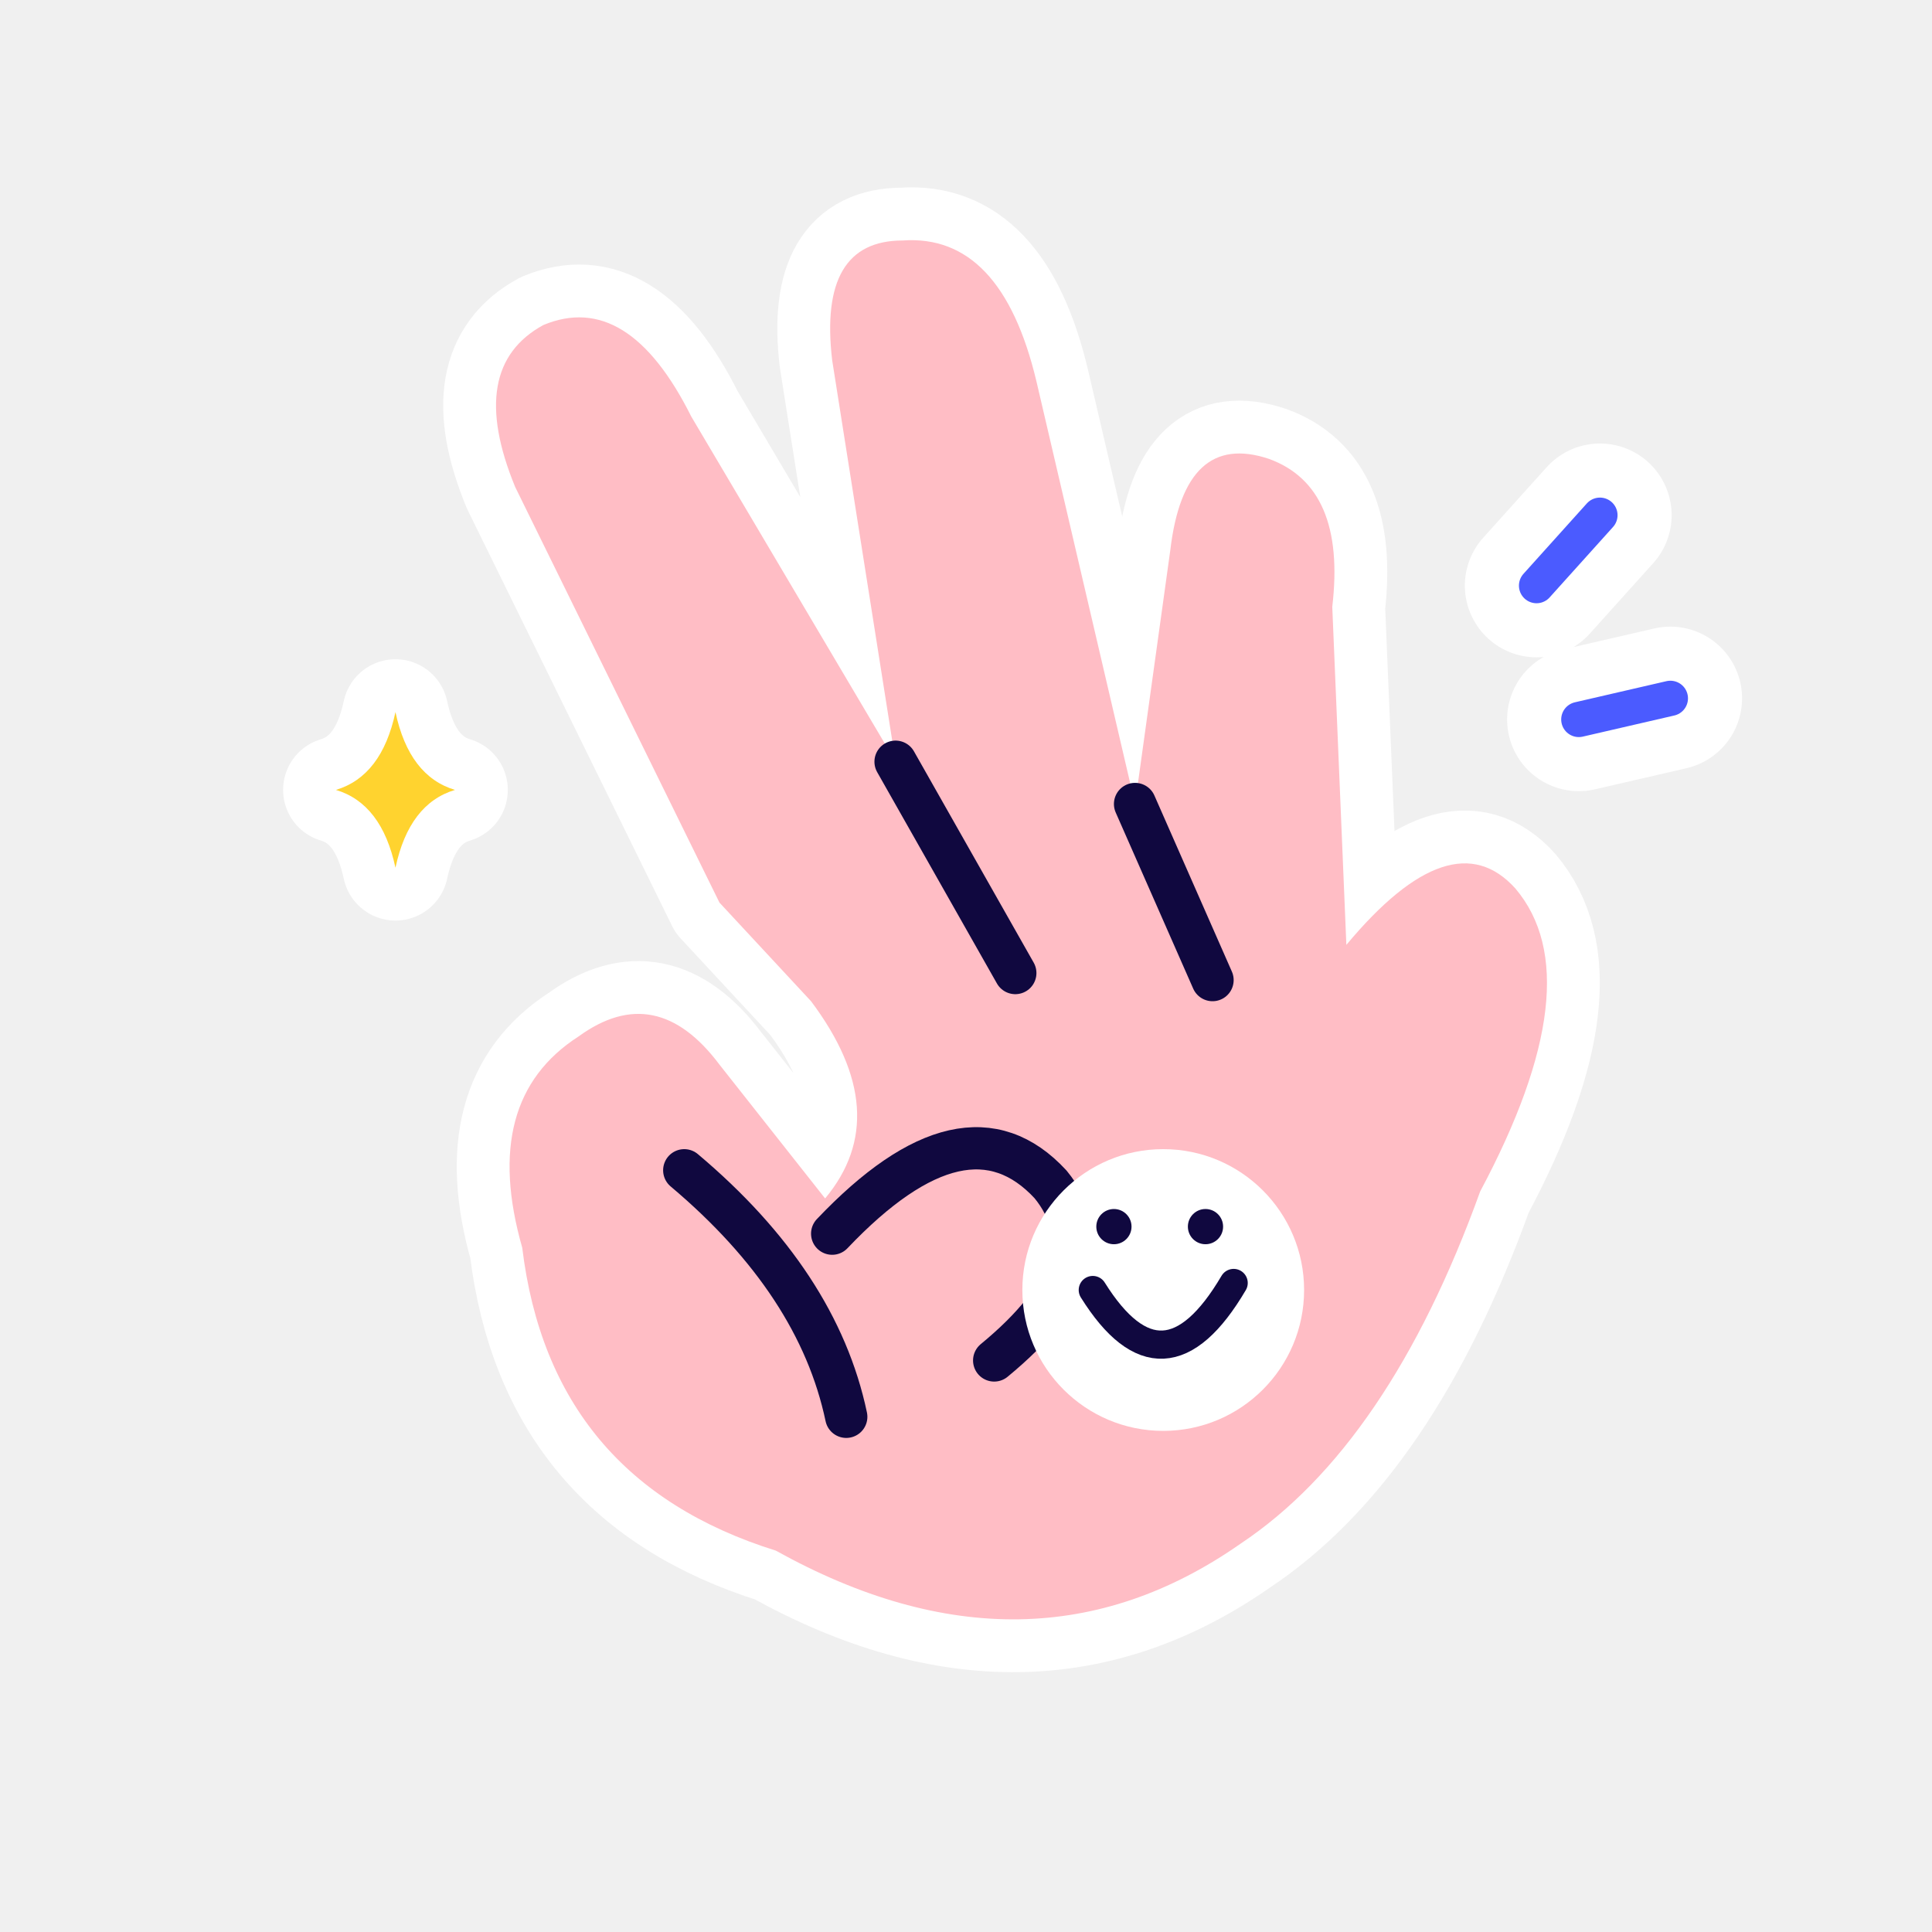
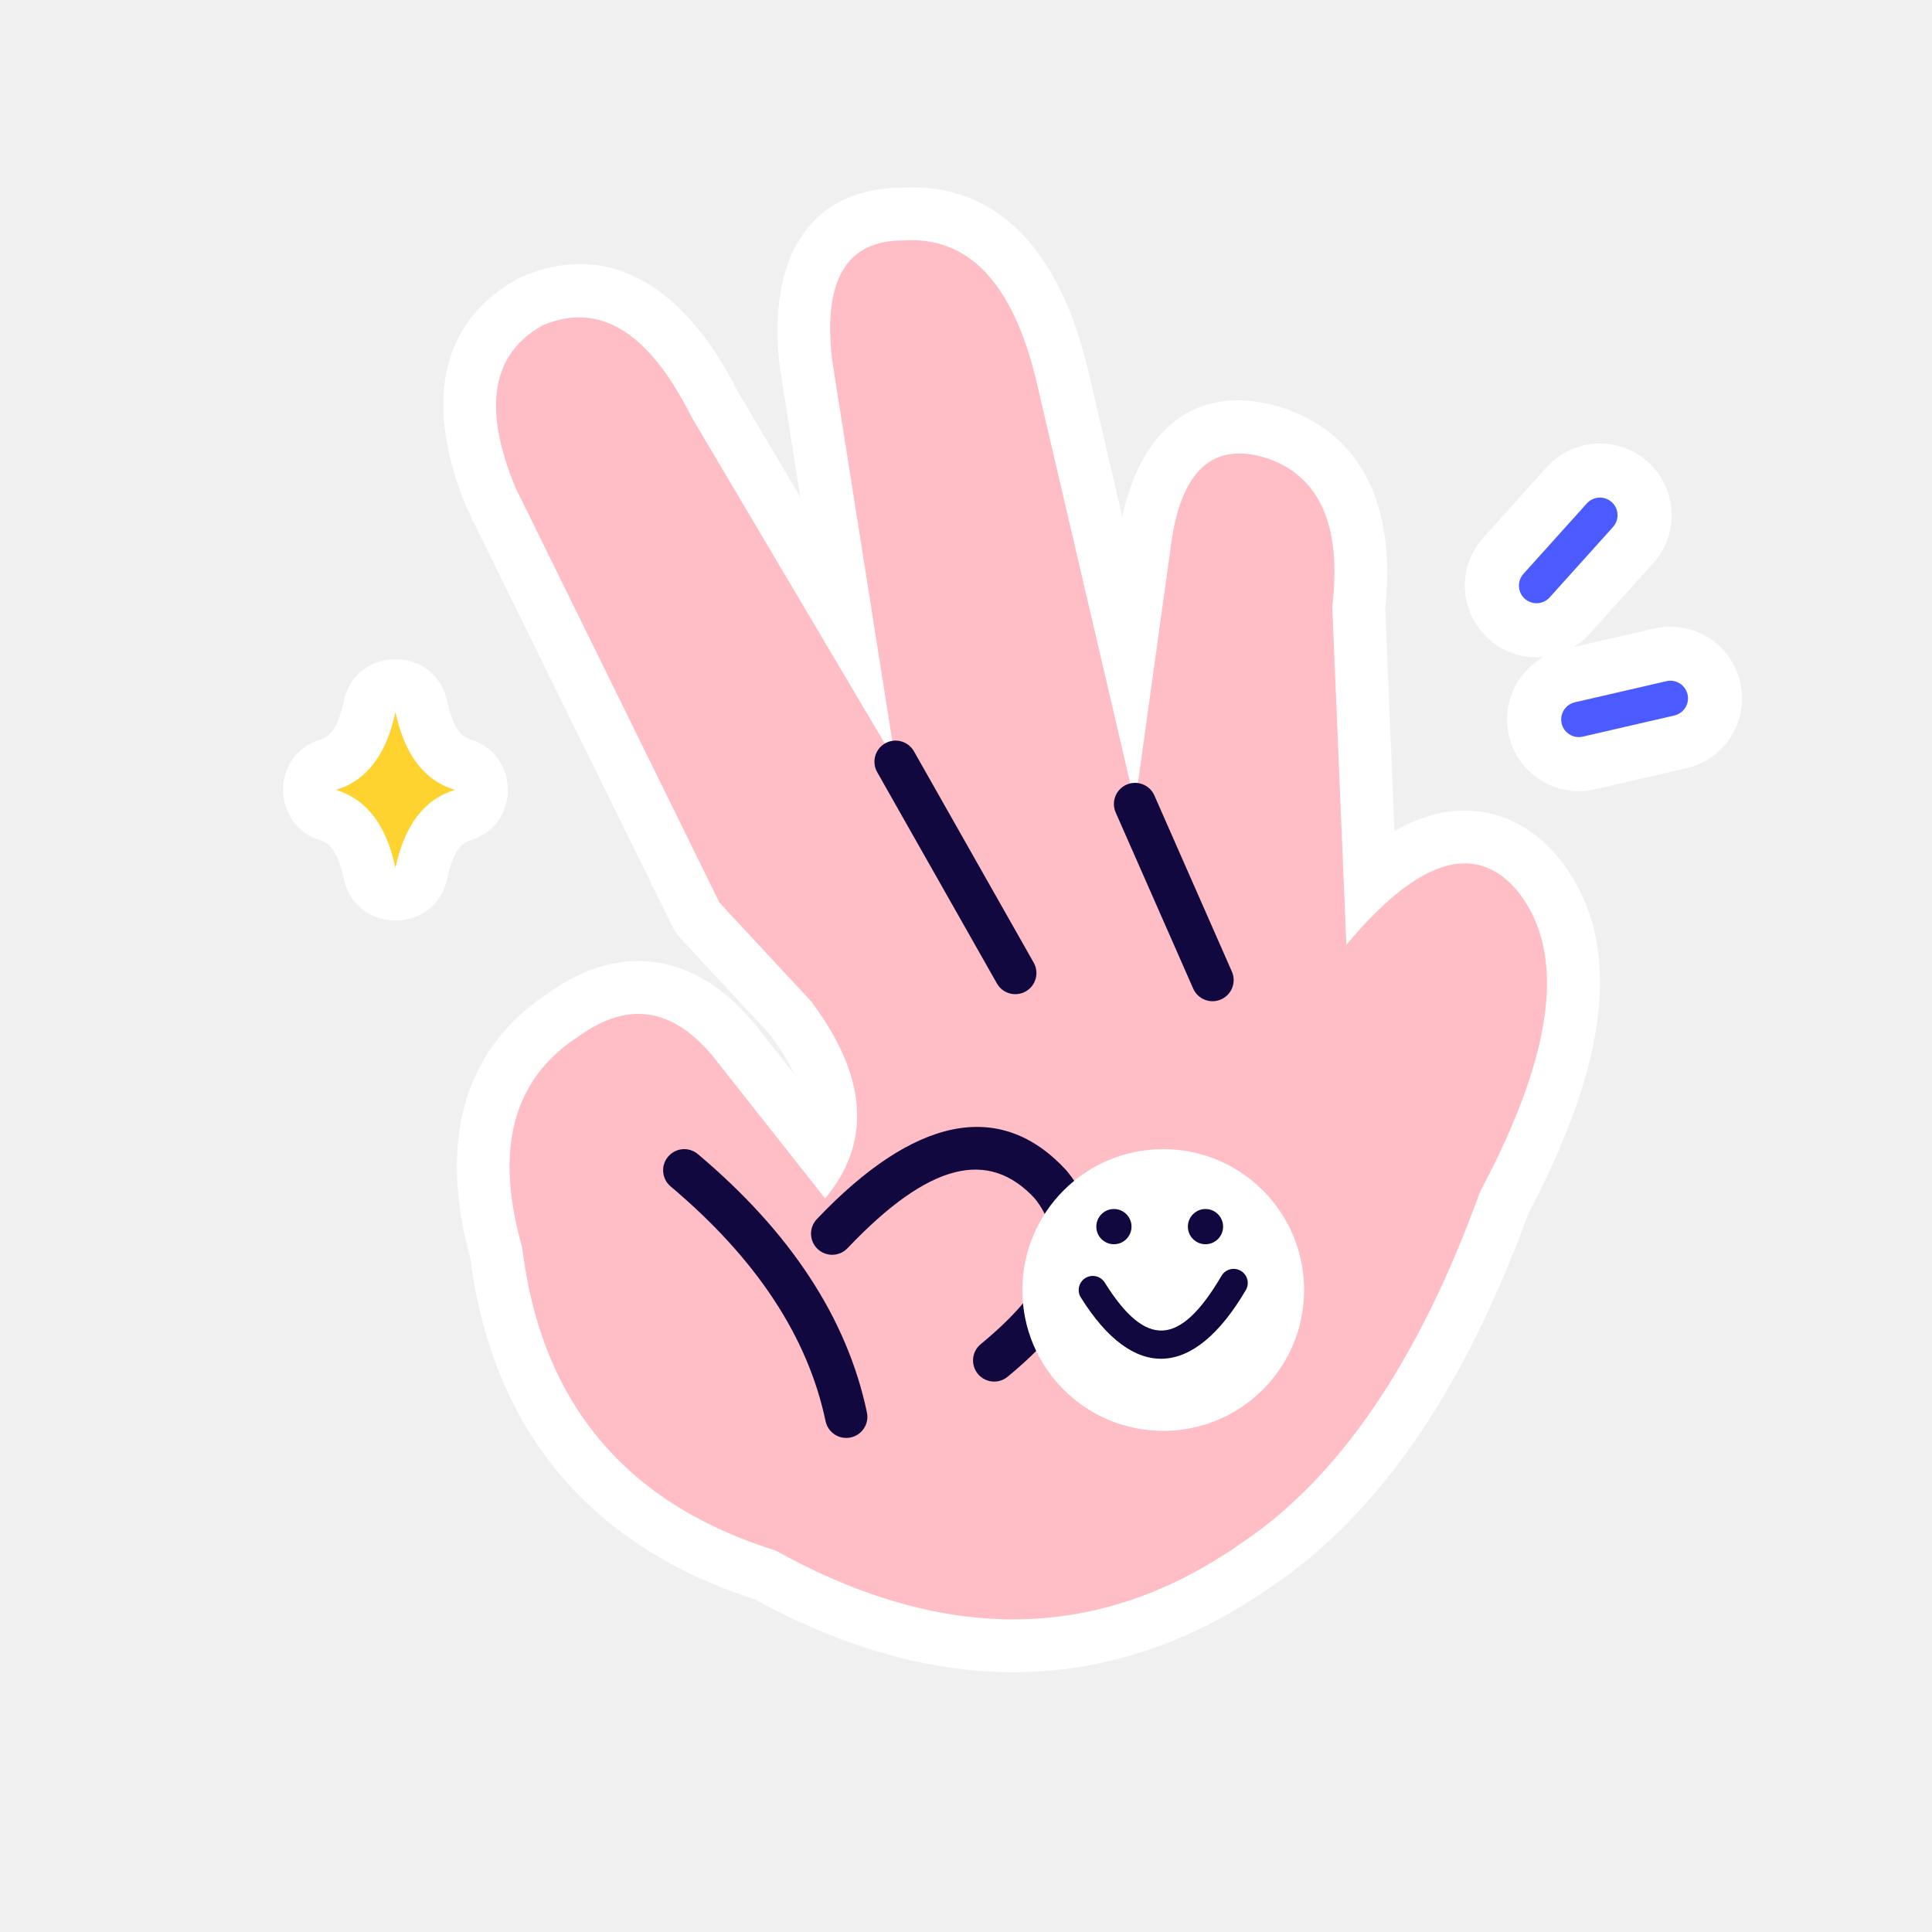
- <svg xmlns="http://www.w3.org/2000/svg" width="256" height="256" viewBox="-8 -8 256 256" fill="none">
+ <svg xmlns="http://www.w3.org/2000/svg" width="256" height="256" viewBox="-8 -8 256 256">
  <g id="white-border">
-     <g>
-       <g transform="translate(8 8) scale(0.933333)">
-         <path d="M85 111 L56 52 Q49 35 60 29 Q72 24 81 42 L110 91 L101 34 Q99 17 111 17 Q125 16 130 37 L144 97 L149 61 Q151 44 163 48 Q174 52 172 69 L174 117 Q189 99 198 109 Q209 122 193 152 Q180 188 159 202 Q129 223 93 203 Q61 193 57 160 Q51 139 65 130 Q76 122 85 134 L100 153 Q110 141 98 125Z" fill="white" stroke="white" stroke-width="14" stroke-linejoin="round" stroke-linecap="round" vector-effect="non-scaling-stroke" />
-         <path d="M110 91 l17 30 M144 97 l11 25 M80 149 q19 16 23 35 M101 158 q19 -20 31 -7 q9 11 -8 25" fill="none" stroke="white" stroke-width="20.0" stroke-linecap="round" stroke-linejoin="round" vector-effect="non-scaling-stroke" />
-         <ellipse cx="148" cy="166" rx="20" ry="20" fill="white" stroke="white" stroke-width="14" stroke-linejoin="round" stroke-linecap="round" vector-effect="non-scaling-stroke" />
-         <path d="M138 166 q10 16 20 -1" fill="none" stroke="white" stroke-width="18.0" stroke-linecap="round" stroke-linejoin="round" vector-effect="non-scaling-stroke" />
-         <ellipse cx="141" cy="157" rx="2.5" ry="2.5" fill="white" stroke="white" stroke-width="14" stroke-linejoin="round" stroke-linecap="round" vector-effect="non-scaling-stroke" />
-         <ellipse cx="154" cy="157" rx="2.5" ry="2.5" fill="white" stroke="white" stroke-width="14" stroke-linejoin="round" stroke-linecap="round" vector-effect="non-scaling-stroke" />
-         <g transform="translate(39 95) scale(0.65)">
-           <path d="M0 -17 Q3 -3 13 0 Q3 3 0 17 Q-3 3 -13 0 Q-3 -3 0 -17Z" fill="white" stroke="white" stroke-width="14" stroke-linejoin="round" stroke-linecap="round" vector-effect="non-scaling-stroke" />
-         </g>
-         <path d="M201 66 l9 -10 M207 85 l13 -3" fill="none" stroke="white" stroke-width="19.0" stroke-linecap="round" stroke-linejoin="round" vector-effect="non-scaling-stroke" />
-       </g>
-     </g>
+     <path fill="white" d="M87.333 111.6L60.267 56.533Q53.733 40.667 64 35.067Q75.2 30.4 83.6 47.2L110.667 92.933L102.267 39.733Q100.4 23.867 111.6 23.867Q124.667 22.933 129.333 42.533L142.4 98.533L147.067 64.933Q148.933 49.067 160.133 52.8Q170.4 56.533 168.533 72.4L170.4 117.2Q184.4 100.4 192.8 109.733Q203.067 121.867 188.133 149.867Q176 183.467 156.4 196.533Q128.4 216.133 94.8 197.467Q64.933 188.133 61.2 157.333Q55.6 137.733 68.667 129.333Q78.933 121.867 87.333 133.067L101.333 150.8Q110.667 139.6 99.467 124.667Z" />
+     <path fill="white" d="M93.615 108.512L66.549 53.445L66.739 53.868C63.597 46.237 64.169 42.948 67.352 41.212L66.692 41.528C70.089 40.113 73.19 42.032 77.339 50.33C77.413 50.478 77.492 50.623 77.576 50.765L104.643 96.499C108.574 103.141 118.785 99.465 117.581 91.842L109.181 38.642L109.219 38.915C108.758 35.004 109.056 32.478 109.7 31.382C109.916 31.016 110.215 30.867 111.6 30.867C111.766 30.867 111.933 30.861 112.099 30.849C116.759 30.516 120.118 34.051 122.524 44.155L135.583 100.124C137.346 107.681 148.266 107.182 149.333 99.496L154 65.896L154.019 65.751C154.266 63.647 154.646 61.966 155.12 60.729C155.46 59.84 155.788 59.321 156.03 59.096C156.053 59.074 155.991 59.104 156.03 59.099C156.372 59.054 156.999 59.134 157.92 59.441L157.741 59.379C161.063 60.586 162.484 63.904 161.581 71.582C161.538 71.95 161.524 72.321 161.539 72.691L163.406 117.491C163.673 123.889 171.678 126.6 175.777 121.681C179.687 116.99 182.956 114.327 185.214 113.574C186.251 113.228 186.624 113.335 187.597 114.416L187.456 114.255C191.943 119.557 190.71 130.161 181.957 146.572C181.799 146.868 181.663 147.174 181.549 147.489C173.927 168.597 164.176 182.936 152.517 190.709L152.386 190.799C136 202.269 118.34 202.537 98.199 191.347C97.783 191.116 97.343 190.927 96.888 190.785C79.597 185.382 70.306 174.284 68.149 156.491C68.105 156.126 68.032 155.764 67.931 155.41C64.98 145.082 66.607 138.979 72.452 135.222C72.565 135.149 72.675 135.073 72.784 134.994C76.406 132.36 78.344 132.747 81.733 137.267L81.839 137.404L95.839 155.137C98.595 158.628 103.864 158.698 106.711 155.281C115.211 145.081 114.336 132.826 105.067 120.467C104.92 120.271 104.763 120.083 104.596 119.903L92.463 106.837L93.615 108.512ZM81.051 114.688C81.352 115.299 81.74 115.864 82.204 116.363L94.337 129.43L93.867 128.867C99.531 136.419 99.9 141.586 95.956 146.319L106.827 146.462L92.827 128.729L92.933 128.867C85.123 118.453 74.616 116.351 64.549 123.672L64.881 123.445C53.304 130.888 49.954 143.451 54.469 159.256L54.251 158.176C57.072 181.449 70.181 197.107 92.712 204.148L91.4 203.586C116.06 217.286 139.467 216.931 160.414 202.268L160.283 202.358C174.757 192.708 186.161 175.937 194.717 152.244L194.31 153.161C205.468 132.239 207.346 116.087 198.144 105.212L198.003 105.051C193.376 99.91 187.216 98.149 180.786 100.293C175.578 102.029 170.447 106.21 165.022 112.719L177.394 116.909L175.527 72.109L175.485 73.218C177.071 59.74 172.893 49.991 162.525 46.221L162.347 46.159C149.987 42.039 141.82 49.623 140.115 64.115L140.133 63.97L135.467 97.57L149.217 96.943L136.15 40.943C132.326 24.882 123.863 15.973 111.101 16.884L111.6 16.867C99.187 16.867 93.638 26.301 95.315 40.551C95.325 40.643 95.338 40.734 95.352 40.825L103.752 94.025L116.691 89.368L89.624 43.635L89.861 44.069C82.81 29.968 72.844 23.798 61.308 28.605C61.082 28.699 60.862 28.805 60.648 28.921C50.142 34.652 48.225 45.674 53.794 59.199C53.853 59.341 53.916 59.482 53.985 59.621L81.051 114.688Z" />
+     <path fill="white" d="M101.966 97.863L117.833 125.863C120.556 130.668 126.658 132.356 131.463 129.634C136.268 126.911 137.956 120.808 135.234 116.003L119.367 88.003C116.644 83.198 110.541 81.51 105.737 84.233C100.931 86.956 99.244 93.058 101.966 97.863ZM133.247 102.561L143.513 125.894C145.738 130.949 151.639 133.244 156.694 131.02C161.749 128.796 164.044 122.894 161.82 117.839L151.553 94.506C149.329 89.451 143.428 87.156 138.373 89.38C133.317 91.604 131.023 97.506 133.247 102.561ZM76.225 154.716C86.438 163.316 92.353 172.316 94.348 181.793C95.486 187.198 100.789 190.657 106.193 189.519C111.598 188.381 115.057 183.078 113.919 177.673C110.936 163.506 102.54 150.728 89.108 139.418C84.884 135.86 78.575 136.401 75.018 140.625C71.46 144.85 72.001 151.158 76.225 154.716ZM109.517 162.354C114.189 157.435 118.012 154.832 120.569 154.254C121.784 153.98 122.467 154.216 123.852 155.716L131.2 148.933L123.46 155.266C124.164 156.126 124.195 156.271 124.009 156.852C123.445 158.616 121.315 161.304 117.376 164.547C113.113 168.058 112.503 174.36 116.014 178.624C119.525 182.887 125.827 183.497 130.09 179.986C136.73 174.518 141.133 168.962 143.058 162.948C145.36 155.751 143.836 148.585 138.94 142.601C138.814 142.447 138.683 142.297 138.548 142.15C132.466 135.562 124.593 132.842 116.164 134.746C109.077 136.346 102.166 141.053 95.017 148.579C91.213 152.583 91.375 158.913 95.379 162.717C99.383 166.52 105.713 166.358 109.517 162.354Z" />
+     <path fill="white" d="M164.8 162.933C164.8 173.243 156.443 181.6 146.133 181.6C135.824 181.6 127.467 173.243 127.467 162.933C127.467 152.624 135.824 144.267 146.133 144.267C156.443 144.267 164.8 152.624 164.8 162.933Z" />
+     <path fill="white" d="M157.8 162.933C157.8 169.377 152.577 174.6 146.133 174.6C139.69 174.6 134.467 169.377 134.467 162.933C134.467 156.49 139.69 151.267 146.133 151.267C152.577 151.267 157.8 156.49 157.8 162.933ZM171.8 162.933C171.8 148.758 160.309 137.267 146.133 137.267C131.958 137.267 120.467 148.758 120.467 162.933C120.467 177.109 131.958 188.6 146.133 188.6C160.309 188.6 171.8 177.109 171.8 162.933Z" />
+     <path fill="white" d="M129.168 167.703C133.826 175.156 139.447 179.512 146.583 179.155C153.461 178.811 158.733 174.199 163.224 166.563C165.744 162.279 164.314 156.763 160.03 154.243C155.745 151.722 150.229 153.152 147.709 157.437C146.605 159.314 145.621 160.581 144.873 161.235C144.714 161.374 144.647 161.419 144.689 161.4C144.933 161.287 145.28 161.198 145.684 161.178C146.121 161.156 146.536 161.221 146.867 161.341C147.012 161.393 147.047 161.413 146.98 161.361C146.362 160.882 145.468 159.821 144.432 158.163C141.798 153.948 136.245 152.667 132.03 155.301C127.815 157.936 126.534 163.488 129.168 167.703Z" />
+     <path fill="white" d="M141.933 154.533C141.933 155.822 140.889 156.867 139.6 156.867C138.311 156.867 137.267 155.822 137.267 154.533C137.267 153.245 138.311 152.2 139.6 152.2C140.889 152.2 141.933 153.245 141.933 154.533Z" />
+     <path fill="white" d="M134.933 154.533C134.933 151.956 137.023 149.867 139.6 149.867C142.177 149.867 144.267 151.956 144.267 154.533C144.267 157.111 142.177 159.2 139.6 159.2C137.023 159.2 134.933 157.111 134.933 154.533ZM148.933 154.533C148.933 149.379 144.755 145.2 139.6 145.2C134.445 145.2 130.267 149.379 130.267 154.533C130.267 159.688 134.445 163.867 139.6 163.867C144.755 163.867 148.933 159.688 148.933 154.533Z" />
+     <path fill="white" d="M154.067 154.533C154.067 155.822 153.022 156.867 151.733 156.867C150.445 156.867 149.4 155.822 149.4 154.533C149.4 153.245 150.445 152.2 151.733 152.2C153.022 152.2 154.067 153.245 154.067 154.533Z" />
+     <path fill="white" d="M147.067 154.533C147.067 151.956 149.156 149.867 151.733 149.867C154.311 149.867 156.4 151.956 156.4 154.533C156.4 157.111 154.311 159.2 151.733 159.2C149.156 159.2 147.067 157.111 147.067 154.533ZM161.067 154.533C161.067 149.379 156.888 145.2 151.733 145.2C146.579 145.2 142.4 149.379 142.4 154.533C142.4 159.688 146.579 163.867 151.733 163.867C156.888 163.867 161.067 159.688 161.067 154.533Z" />
+     <path fill="white" d="M44.4 86.353Q46.22 94.847 52.287 96.667Q46.22 98.487 44.4 106.98Q42.58 98.487 36.513 96.667Q42.58 94.847 44.4 86.353Z" />
+     <path fill="white" d="M37.555 87.82C39.262 95.782 43.514 101.343 50.275 103.371L52.287 96.667L50.275 89.962C43.514 91.99 39.262 97.551 37.555 105.513L44.4 106.98L51.245 105.513C49.538 97.551 45.286 91.99 38.525 89.962L36.513 96.667L38.525 103.371C45.286 101.343 49.538 95.782 51.245 87.82L44.4 86.353L37.555 87.82ZM51.245 84.887C49.664 77.509 39.136 77.509 37.555 84.887C36.835 88.249 35.83 89.564 34.502 89.962C27.85 91.957 27.85 101.376 34.502 103.371C35.83 103.77 36.835 105.084 37.555 108.447C39.136 115.824 49.664 115.824 51.245 108.447C51.965 105.084 52.97 103.77 54.298 103.371C60.95 101.376 60.95 91.957 54.298 89.962C52.97 89.564 51.965 88.249 51.245 84.887Z" />
+     <path fill="white" d="M202.661 75.955L211.061 66.622C214.571 62.722 214.255 56.715 210.355 53.205C206.455 49.695 200.448 50.012 196.939 53.911L188.539 63.245C185.029 67.145 185.345 73.151 189.245 76.661C193.145 80.171 199.151 79.855 202.661 75.955ZM203.336 96.59L215.469 93.79C220.582 92.61 223.77 87.509 222.59 82.397C221.41 77.285 216.309 74.097 211.197 75.277L199.064 78.077C193.951 79.256 190.763 84.357 191.943 89.469C193.123 94.582 198.224 97.77 203.336 96.59Z" />
  </g>
  <g id="artwork">
-     <g transform="translate(8 8) scale(0.933333)">
-       <path d="M85 111 L56 52 Q49 35 60 29 Q72 24 81 42 L110 91 L101 34 Q99 17 111 17 Q125 16 130 37 L144 97 L149 61 Q151 44 163 48 Q174 52 172 69 L174 117 Q189 99 198 109 Q209 122 193 152 Q180 188 159 202 Q129 223 93 203 Q61 193 57 160 Q51 139 65 130 Q76 122 85 134 L100 153 Q110 141 98 125Z" fill="#FFBDC5" />
-       <path d="M110 91 l17 30 M144 97 l11 25 M80 149 q19 16 23 35 M101 158 q19 -20 31 -7 q9 11 -8 25" fill="none" stroke="#10083F" stroke-width="6" stroke-linecap="round" stroke-linejoin="round" />
-       <ellipse cx="148" cy="166" rx="20" ry="20" fill="#FFFFFF" />
-       <path d="M138 166 q10 16 20 -1" fill="none" stroke="#10083F" stroke-width="4" stroke-linecap="round" stroke-linejoin="round" />
-       <ellipse cx="141" cy="157" rx="2.5" ry="2.5" fill="#10083F" />
-       <ellipse cx="154" cy="157" rx="2.5" ry="2.5" fill="#10083F" />
-       <g transform="translate(39 95) scale(0.65)">
-         <path d="M0 -17 Q3 -3 13 0 Q3 3 0 17 Q-3 3 -13 0 Q-3 -3 0 -17Z" fill="#FFD32F" />
-       </g>
-       <path d="M201 66 l9 -10 M207 85 l13 -3" fill="none" stroke="#4B5BFF" stroke-width="5" stroke-linecap="round" stroke-linejoin="round" />
-     </g>
+     <path fill="#FFBDC5" d="M87.333 111.6L60.267 56.533Q53.733 40.667 64 35.067Q75.2 30.4 83.6 47.2L110.667 92.933L102.267 39.733Q100.4 23.867 111.6 23.867Q124.667 22.933 129.333 42.533L142.4 98.533L147.067 64.933Q148.933 49.067 160.133 52.8Q170.4 56.533 168.533 72.4L170.4 117.2Q184.4 100.4 192.8 109.733Q203.067 121.867 188.133 149.867Q176 183.467 156.4 196.533Q128.4 216.133 94.8 197.467Q64.933 188.133 61.2 157.333Q55.6 137.733 68.667 129.333Q78.933 121.867 87.333 133.067L101.333 150.8Q110.667 139.6 99.467 124.667Z" />
+     <path fill="#10083F" d="M108.231 94.314L124.097 122.314C124.86 123.659 126.568 124.132 127.914 123.369C129.259 122.607 129.732 120.898 128.969 119.553L113.103 91.553C112.34 90.207 110.632 89.735 109.286 90.497C107.941 91.26 107.468 92.968 108.231 94.314ZM139.837 99.661L150.104 122.994C150.727 124.41 152.379 125.052 153.794 124.43C155.21 123.807 155.852 122.154 155.23 120.739L144.963 97.406C144.34 95.99 142.688 95.348 141.272 95.97C139.857 96.593 139.214 98.246 139.837 99.661ZM80.863 149.208C92.235 158.784 99.043 169.145 101.393 180.31C101.712 181.823 103.197 182.792 104.71 182.473C106.223 182.155 107.192 180.67 106.873 179.156C104.246 166.678 96.743 155.26 84.47 144.925C83.287 143.929 81.521 144.08 80.525 145.263C79.529 146.446 79.68 148.212 80.863 149.208ZM104.297 157.395C115.147 145.974 123.017 144.197 129.143 150.832L129.033 150.706C133.453 156.109 131.486 162.255 121.953 170.105C120.76 171.088 120.589 172.853 121.572 174.047C122.555 175.24 124.32 175.411 125.513 174.428C137.136 164.856 140.147 155.447 133.367 147.16L133.257 147.034C124.45 137.492 113.031 140.071 100.237 153.538C99.172 154.659 99.217 156.432 100.338 157.497C101.459 158.562 103.232 158.516 104.297 157.395Z" />
+     <path fill="#FFFFFF" d="M164.8 162.933C164.8 173.243 156.443 181.6 146.133 181.6C135.824 181.6 127.467 173.243 127.467 162.933C127.467 152.624 135.824 144.267 146.133 144.267C156.443 144.267 164.8 152.624 164.8 162.933Z" />
+     <path fill="#10083F" d="M135.217 163.923C142.202 175.099 150.161 174.701 157.076 162.946C157.598 162.058 157.302 160.914 156.413 160.391C155.524 159.868 154.38 160.165 153.858 161.054C148.328 170.454 143.842 170.679 138.383 161.944C137.836 161.07 136.685 160.804 135.811 161.35C134.936 161.897 134.671 163.048 135.217 163.923Z" />
+     <path fill="#10083F" d="M141.933 154.533C141.933 155.822 140.889 156.867 139.6 156.867C138.311 156.867 137.267 155.822 137.267 154.533C137.267 153.245 138.311 152.2 139.6 152.2C140.889 152.2 141.933 153.245 141.933 154.533Z" />
+     <path fill="#10083F" d="M154.067 154.533C154.067 155.822 153.022 156.867 151.733 156.867C150.445 156.867 149.4 155.822 149.4 154.533C149.4 153.245 150.445 152.2 151.733 152.2C153.022 152.2 154.067 153.245 154.067 154.533Z" />
+     <path fill="#FFD32F" d="M44.4 86.353Q46.22 94.847 52.287 96.667Q46.22 98.487 44.4 106.98Q42.58 98.487 36.513 96.667Q42.58 94.847 44.4 86.353Z" />
+     <path fill="#4B5BFF" d="M197.334 71.161L205.734 61.828C206.596 60.87 206.519 59.394 205.561 58.532C204.603 57.67 203.128 57.748 202.266 58.706L193.866 68.039C193.004 68.997 193.081 70.472 194.039 71.334C194.997 72.196 196.472 72.119 197.334 71.161ZM201.725 89.607L213.858 86.807C215.114 86.517 215.897 85.264 215.607 84.009C215.317 82.753 214.064 81.97 212.809 82.26L200.675 85.06C199.42 85.349 198.637 86.602 198.926 87.858C199.216 89.114 200.469 89.897 201.725 89.607Z" />
  </g>
</svg>
